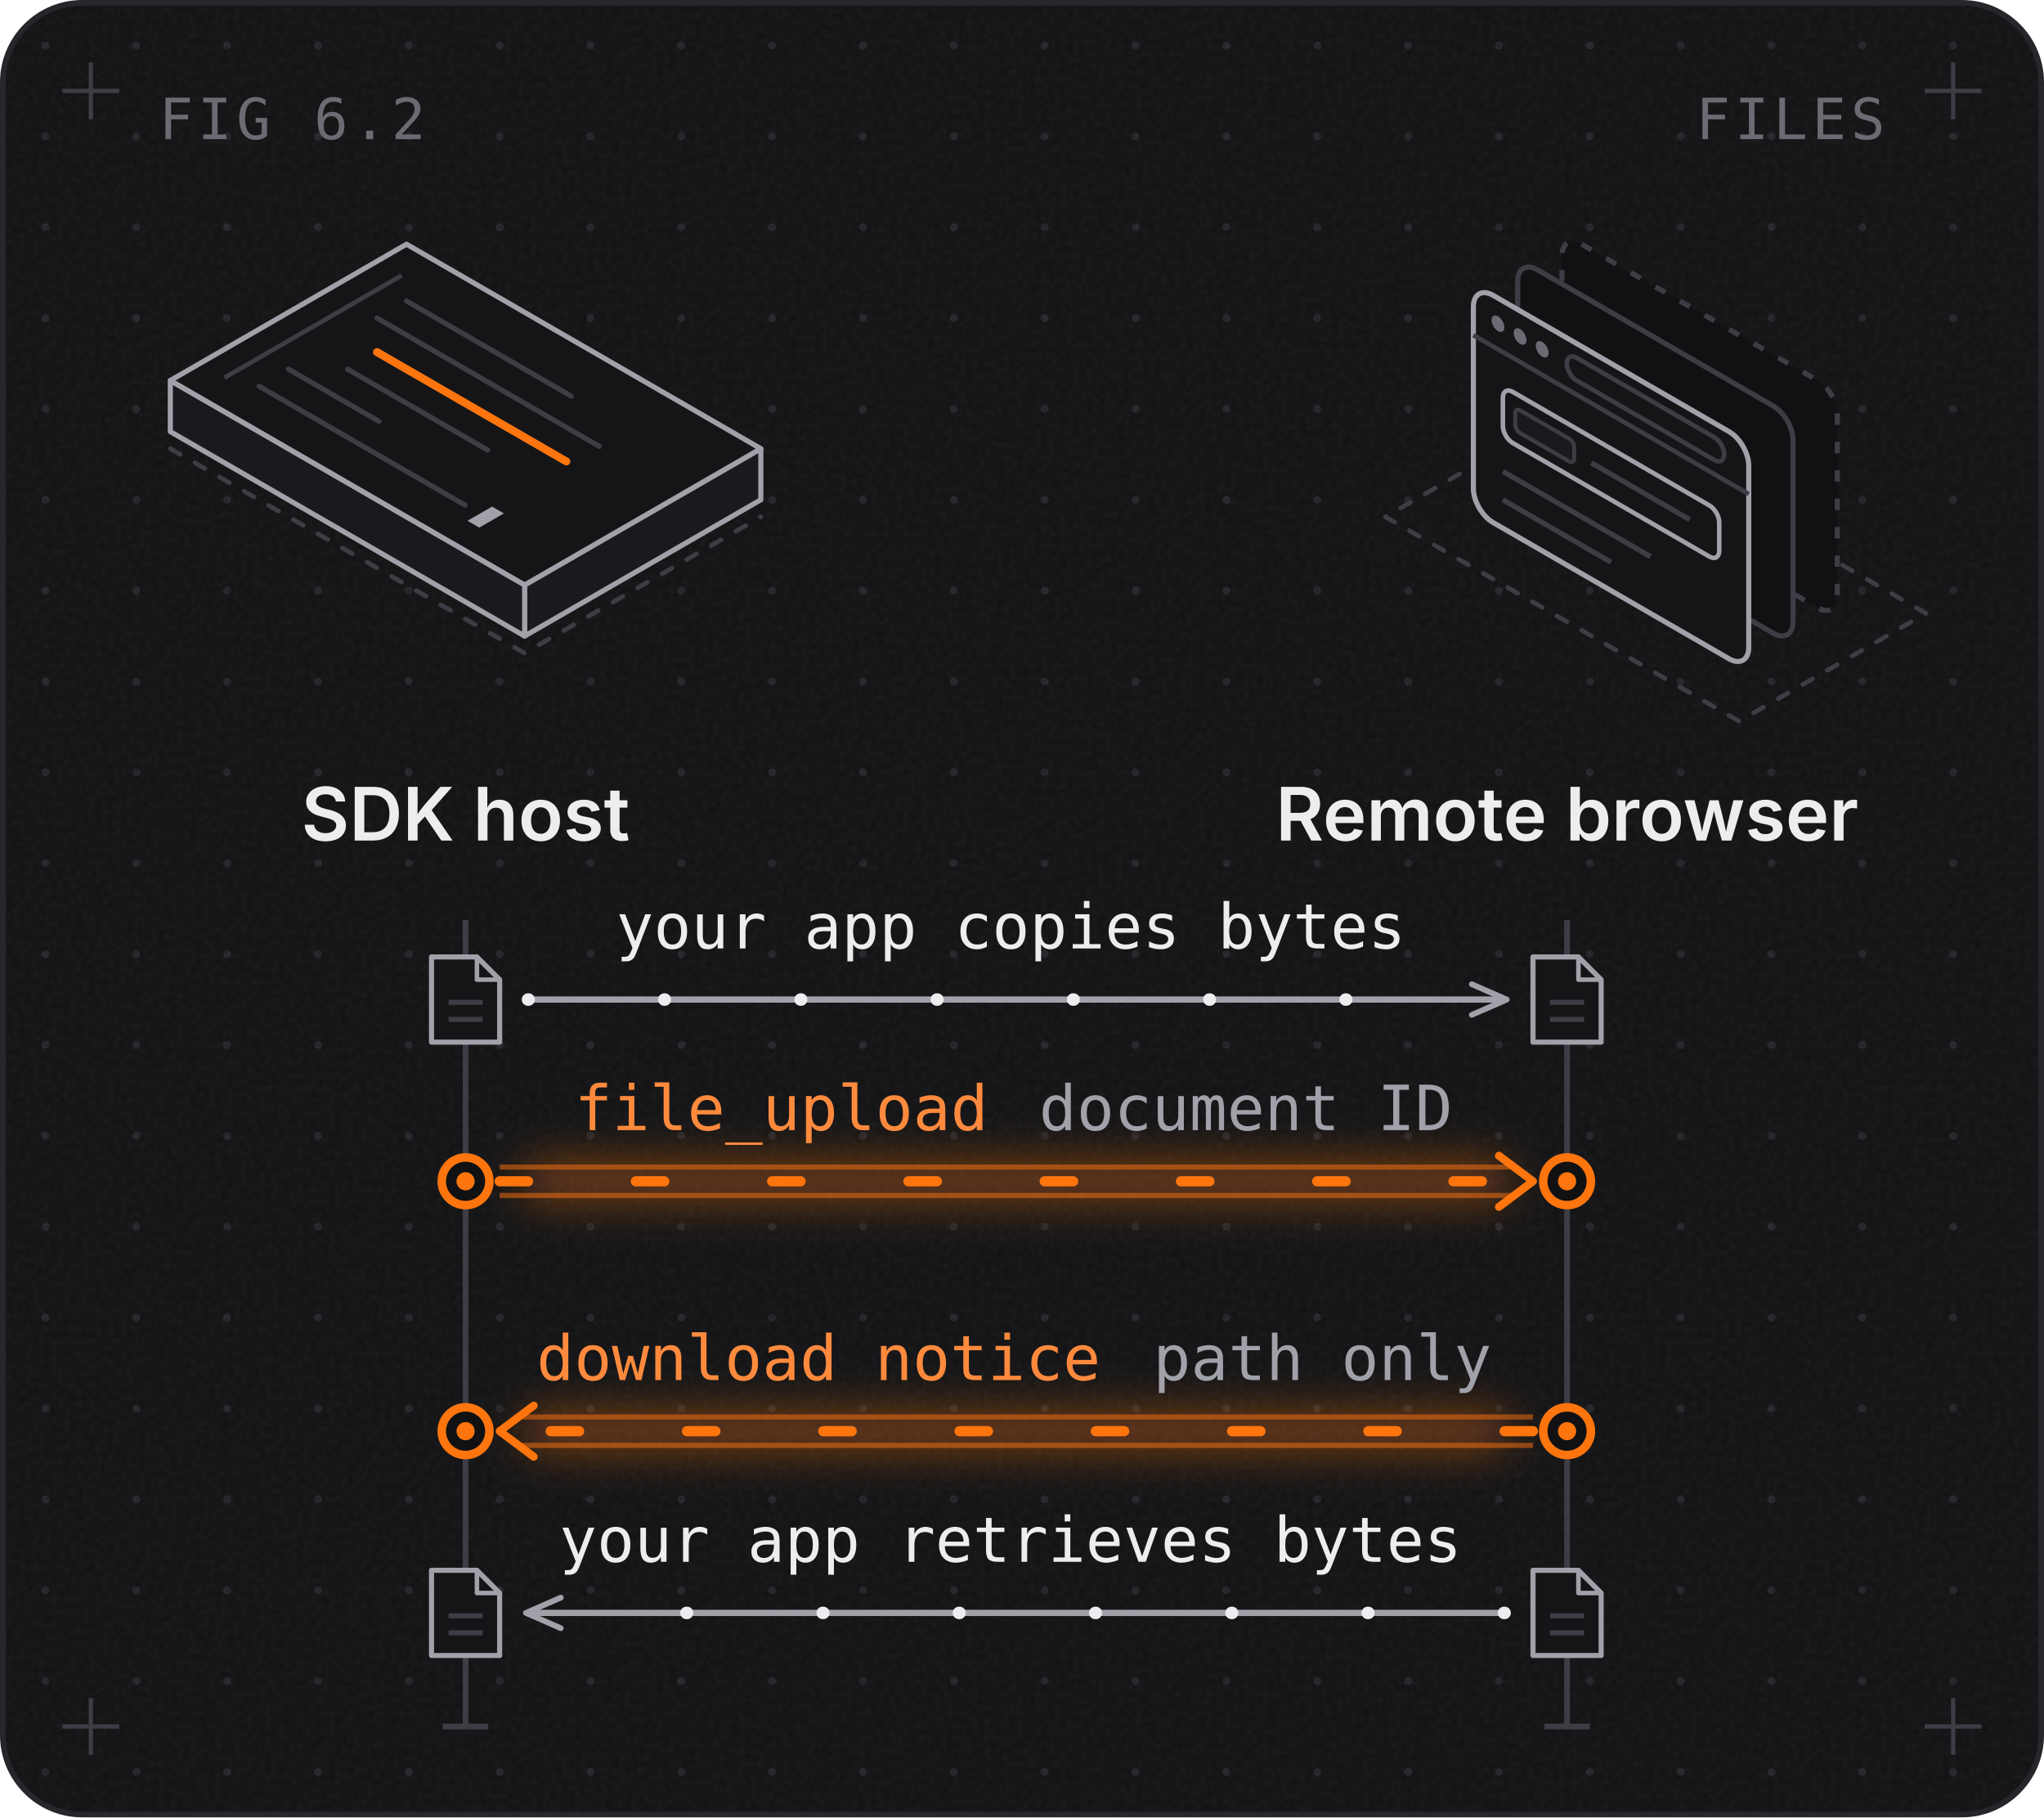
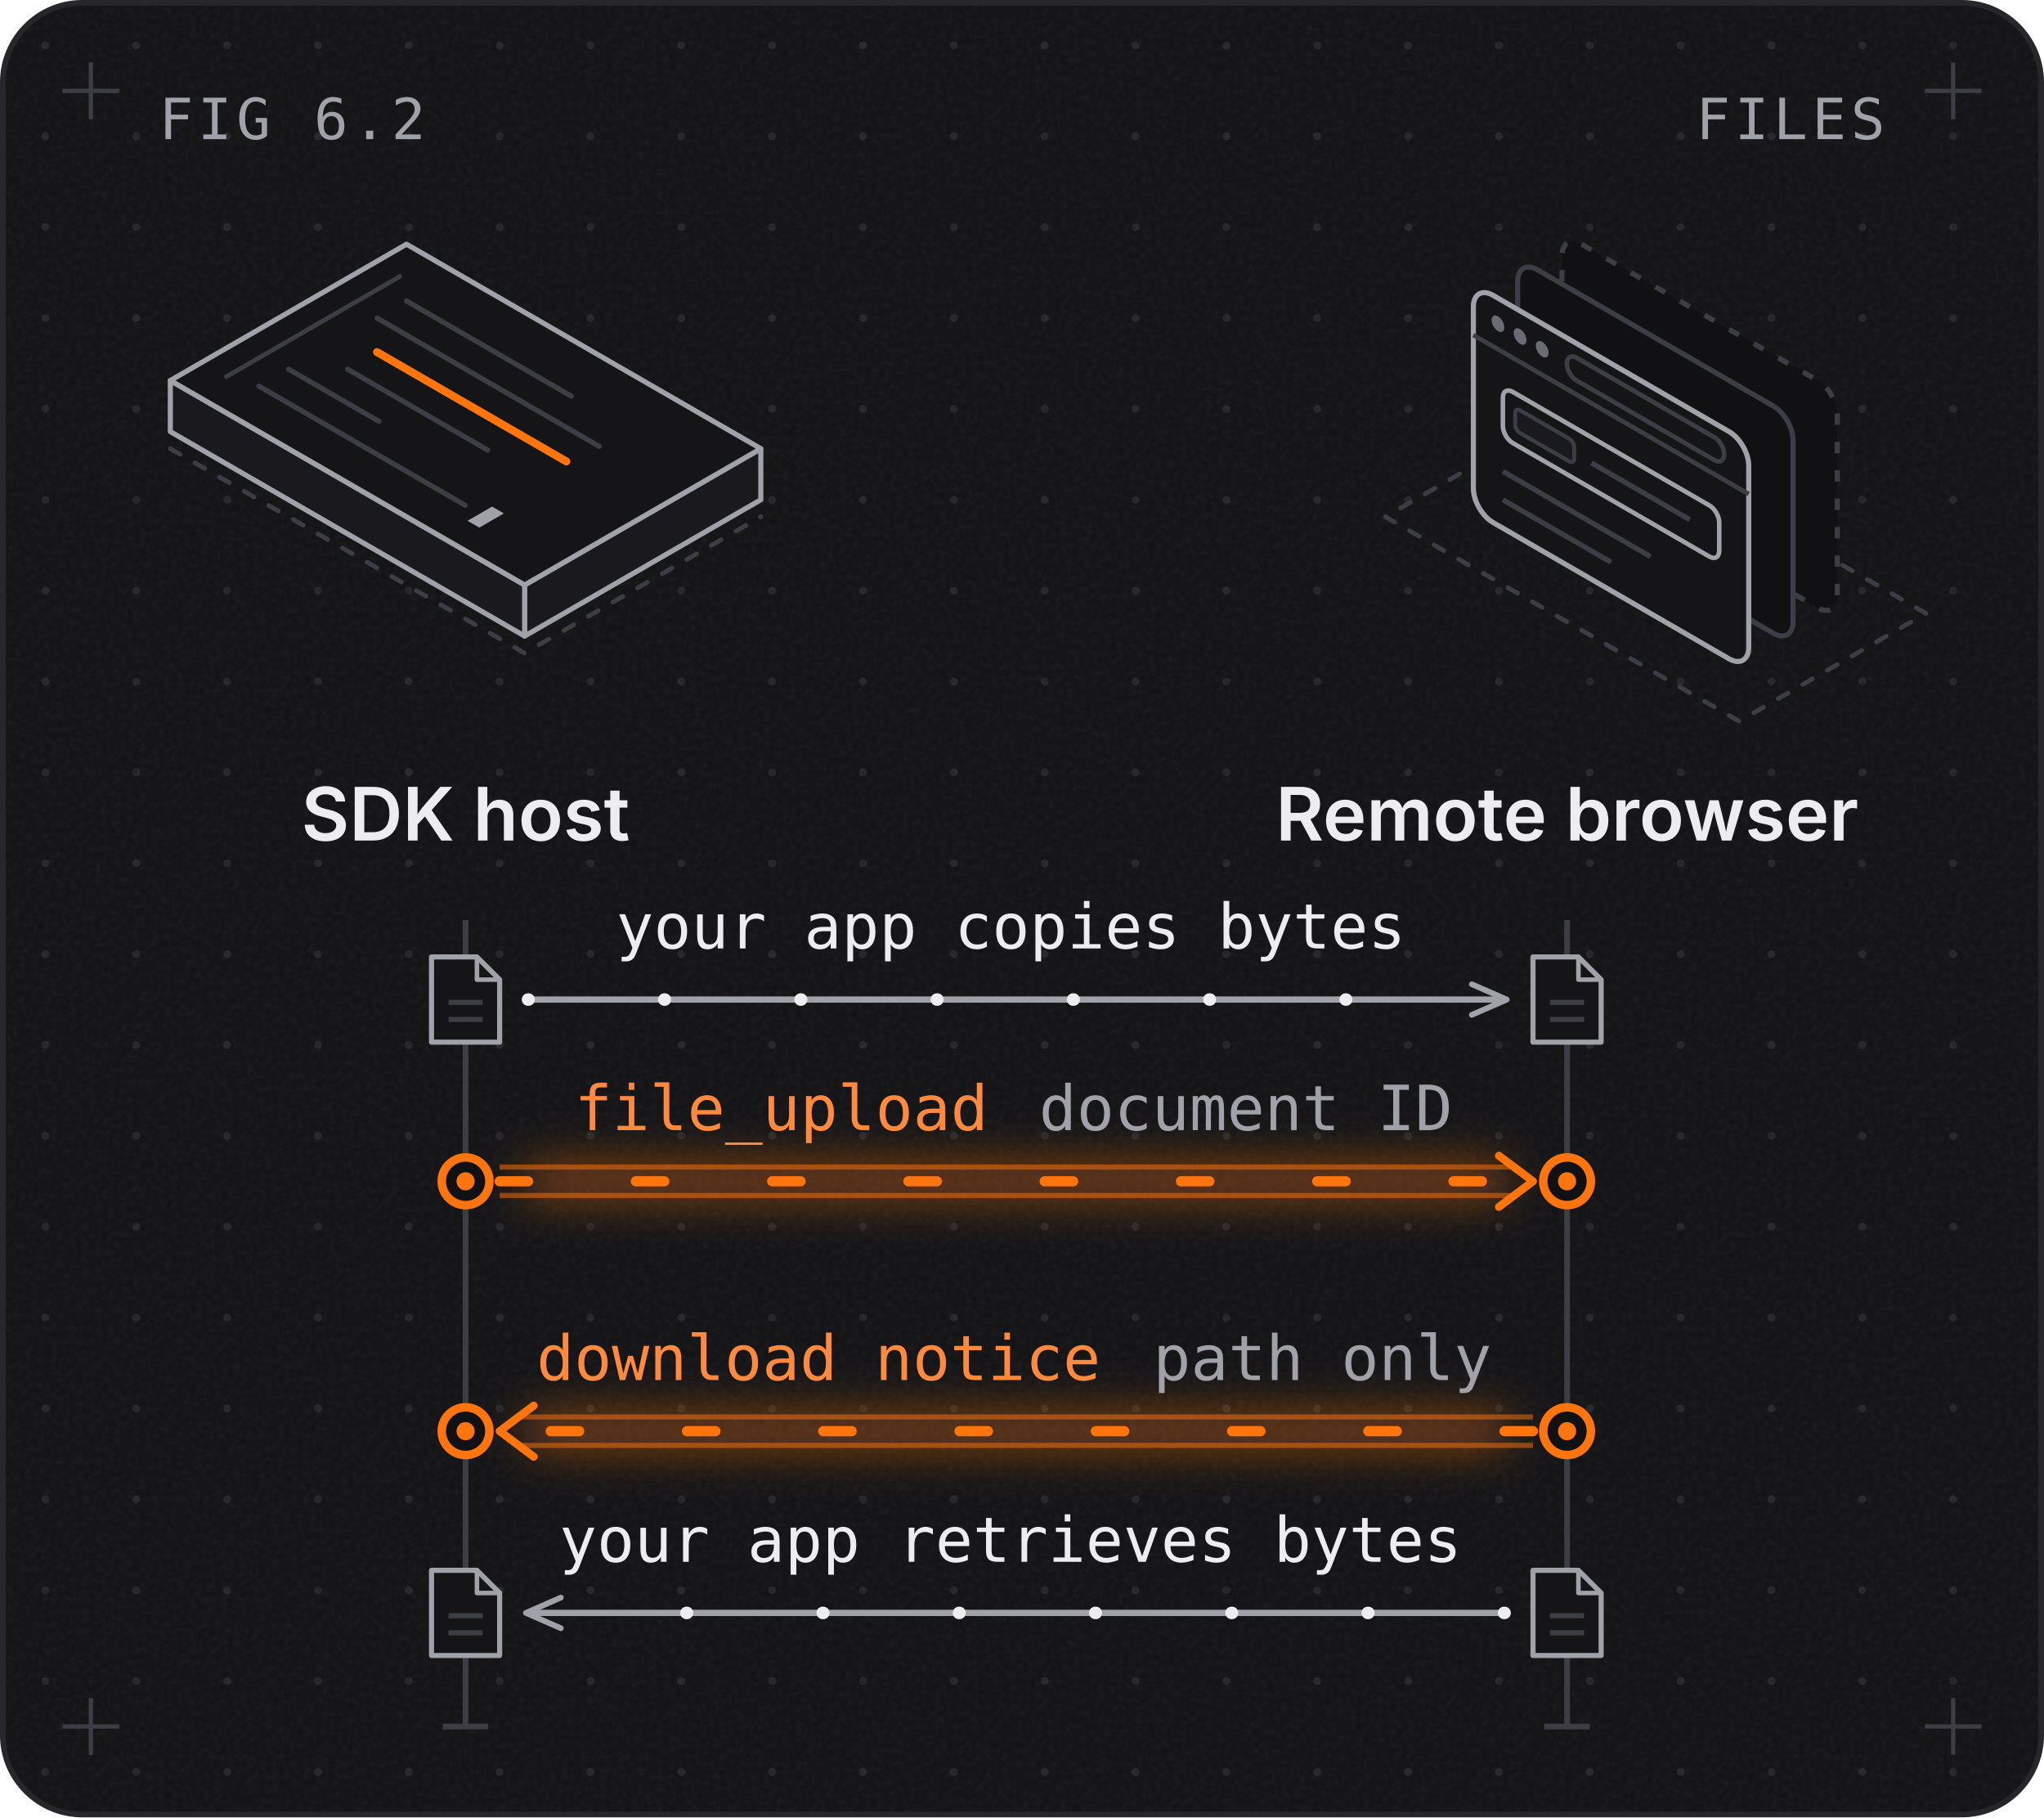
<svg xmlns="http://www.w3.org/2000/svg" viewBox="0 0 360 320" width="360" height="320" role="img" aria-labelledby="t d" fill="none">
  <style>.s{font-family:Geist, Inter, -apple-system, BlinkMacSystemFont, 'Segoe UI', Helvetica, Arial, sans-serif}.m{font-family:'Geist Mono', ui-monospace, SFMono-Regular, Menlo, monospace}text{font-kerning:normal}@keyframes fw{to{stroke-dashoffset:-24}}@keyframes blink{0%,49%{fill-opacity:1}50%,100%{fill-opacity:0}}@media (prefers-reduced-motion:no-preference){.fw{animation:fw 1.3s linear infinite}.blink{animation:blink 1.1s steps(1) infinite}}</style>
  <defs>
    <pattern id="dots" width="16" height="16" patternUnits="userSpaceOnUse">
      <circle cx="8" cy="8" r="0.7" fill="#232328" />
    </pattern>
    <filter id="grain" x="0" y="0" width="100%" height="100%">
      <feTurbulence type="fractalNoise" baseFrequency="0.9" numOctaves="2" seed="7" stitchTiles="stitch" />
      <feColorMatrix values="0 0 0 0 0.5  0 0 0 0 0.5  0 0 0 0 0.5  0 0 0 0.07 0" />
    </filter>
    <clipPath id="card">
      <rect x="0.5" y="0.5" width="359" height="319" rx="14" />
    </clipPath>
    <marker id="ah" viewBox="0 0 10 10" refX="8.5" refY="5" markerWidth="7" markerHeight="7" orient="auto-start-reverse">
      <path d="M1 1.5 L9 5 L1 8.5" stroke="#A1A1AA" stroke-width="1.3" fill="none" stroke-linejoin="round" stroke-linecap="round" />
    </marker>
    <marker id="ao" viewBox="0 0 10 10" refX="8.5" refY="5" markerWidth="7" markerHeight="7" orient="auto-start-reverse">
      <path d="M1 1.5 L9 5 L1 8.5" stroke="#FE750E" stroke-width="1.3" fill="none" stroke-linejoin="round" stroke-linecap="round" />
    </marker>
    <filter id="glow" filterUnits="userSpaceOnUse" x="0" y="0" width="360" height="320">
      <feGaussianBlur stdDeviation="4" />
    </filter>
  </defs>
  <rect x="0.5" y="0.5" width="359" height="319" rx="14" fill="#111113" />
  <g clip-path="url(#card)">
    <rect width="360" height="320" fill="url(#dots)" />
    <rect width="360" height="320" filter="url(#grain)" />
  </g>
  <rect x="0.5" y="0.5" width="359" height="319" rx="14" fill="none" stroke="#26262B" />
  <path d="M11 16h10M16 11v10" stroke="#3D3D45" stroke-width="0.75" />
  <path d="M339 16h10M344 11v10" stroke="#3D3D45" stroke-width="0.75" />
  <path d="M11 304h10M16 299v10" stroke="#3D3D45" stroke-width="0.75" />
  <path d="M339 304h10M344 299v10" stroke="#3D3D45" stroke-width="0.75" />
-   <text x="28.0" y="24.5" font-size="10" fill="#6B6B74" letter-spacing="0.08em" class="m">FIG 6.2</text>
-   <text x="332.0" y="24.5" font-size="10" fill="#6B6B74" text-anchor="end" letter-spacing="0.08em" class="m">FILES</text>
+   <text x="28.0" y="24.5" font-size="10" fill="#A1A1AA" letter-spacing="0.08em" class="m">FIG 6.2</text>
+   <text x="332.0" y="24.5" font-size="10" fill="#A1A1AA" text-anchor="end" letter-spacing="0.08em" class="m">FILES</text>
  <polyline points="30.0,79.0 92.4,115.0 134.0,91.0" stroke="#3D3D45" stroke-width="0.8" stroke-dasharray="2 3" stroke-linejoin="round" stroke-linecap="round" />
  <polygon points="134.0,79.0 92.4,103.0 92.4,112.0 134.0,88.0" fill="#1A1A1E" stroke="#A1A1AA" stroke-width="0.9" stroke-linejoin="round" stroke-linecap="round" />
  <polygon points="30.0,67.0 92.4,103.0 92.4,112.0 30.0,76.0" fill="#1A1A1E" stroke="#A1A1AA" stroke-width="0.9" stroke-linejoin="round" stroke-linecap="round" />
  <polygon points="71.6,43.0 134.0,79.0 92.4,103.0 30.0,67.0" fill="#151518" stroke="#A1A1AA" stroke-width="0.9" stroke-linejoin="round" stroke-linecap="round" />
  <g transform="matrix(0.866,0.5,-0.866,0.5,71.6,43.0)">
    <line x1="10" y1="10.0" x2="43.5" y2="10.0" stroke="#3D3D45" stroke-width="0.9" stroke-linecap="round" vector-effect="non-scaling-stroke" />
    <line x1="10" y1="16.0" x2="55.2" y2="16.0" stroke="#3D3D45" stroke-width="0.9" stroke-linecap="round" vector-effect="non-scaling-stroke" />
    <line x1="16" y1="22.0" x2="54.5" y2="22.0" stroke="#FE750E" stroke-width="1.4" stroke-linecap="round" vector-effect="non-scaling-stroke" />
    <line x1="16" y1="28.0" x2="44.5" y2="28.0" stroke="#3D3D45" stroke-width="0.9" stroke-linecap="round" vector-effect="non-scaling-stroke" />
    <line x1="10" y1="34.0" x2="28.4" y2="34.0" stroke="#3D3D45" stroke-width="0.9" stroke-linecap="round" vector-effect="non-scaling-stroke" />
    <line x1="10" y1="40.0" x2="51.9" y2="40.0" stroke="#3D3D45" stroke-width="0.9" stroke-linecap="round" vector-effect="non-scaling-stroke" />
    <rect class="blink" x="54.9" y="37.5" width="2.4" height="5" fill="#A1A1AA" />
    <line x1="5" y1="6" x2="5" y2="42" stroke="#3D3D45" stroke-width="0.8" vector-effect="non-scaling-stroke" />
  </g>
  <polygon points="276.9,72.0 339.2,108.0 306.3,127.0 244.0,91.0" stroke="#3D3D45" stroke-width="0.8" stroke-dasharray="2 3" stroke-linejoin="round" stroke-linecap="round" />
  <g transform="matrix(0.866,0.5,0,1,275.1,81.0)">
    <rect x="0" y="-40" width="56" height="40" rx="4" fill="#111113" stroke="#3D3D45" stroke-width="0.9" stroke-dasharray="2 3" vector-effect="non-scaling-stroke" />
  </g>
  <g transform="matrix(0.866,0.5,0,1,267.3,85.5)">
    <rect x="0" y="-40" width="56" height="40" rx="4" fill="#111113" stroke="#3D3D45" stroke-width="0.9" vector-effect="non-scaling-stroke" />
  </g>
  <g transform="matrix(0.866,0.5,0,1,259.5,90.0)">
    <rect x="0" y="-40" width="56" height="40" rx="4" fill="#151518" stroke="#A1A1AA" stroke-width="0.9" vector-effect="non-scaling-stroke" />
    <line x1="0" y1="-31" x2="56" y2="-31" stroke="#3D3D45" stroke-width="0.8" vector-effect="non-scaling-stroke" />
    <circle cx="5.0" cy="-35.5" r="1.3" fill="#6B6B74" />
    <circle cx="9.5" cy="-35.5" r="1.3" fill="#6B6B74" />
    <circle cx="14.0" cy="-35.5" r="1.3" fill="#6B6B74" />
    <rect x="19" y="-37.5" width="32" height="4" rx="2" stroke="#3D3D45" stroke-width="0.8" vector-effect="non-scaling-stroke" />
    <rect x="6" y="-25" width="44" height="9" rx="2" stroke="#A1A1AA" stroke-width="0.8" vector-effect="non-scaling-stroke" />
    <rect x="8.5" y="-22.5" width="12" height="4" rx="1" fill="#1A1A1E" stroke="#3D3D45" stroke-width="0.7" vector-effect="non-scaling-stroke" />
    <line x1="24" y1="-20.5" x2="44" y2="-20.5" stroke="#3D3D45" stroke-width="0.9" vector-effect="non-scaling-stroke" />
    <line x1="6" y1="-10" x2="36" y2="-10" stroke="#3D3D45" stroke-width="0.9" vector-effect="non-scaling-stroke" />
    <line x1="6" y1="-5" x2="28" y2="-5" stroke="#3D3D45" stroke-width="0.9" vector-effect="non-scaling-stroke" />
  </g>
  <text x="82.0" y="148.0" font-size="13" fill="#EDEDEF" font-weight="600" text-anchor="middle" class="s">SDK host</text>
  <text x="276.0" y="148.0" font-size="13" fill="#EDEDEF" font-weight="600" text-anchor="middle" class="s">Remote browser</text>
  <line x1="82" y1="162" x2="82" y2="304" stroke="#3D3D45" stroke-width="1" />
  <path d="M78 304h8" stroke="#3D3D45" stroke-width="1" />
  <line x1="276" y1="162" x2="276" y2="304" stroke="#3D3D45" stroke-width="1" />
  <path d="M272 304h8" stroke="#3D3D45" stroke-width="1" />
  <path d="M76.0 168.5h8l4 4v11h-12z" fill="#151518" stroke="#A1A1AA" stroke-width="0.9" stroke-linejoin="round" stroke-linecap="round" />
  <path d="M84.0 168.5v4h4" stroke="#A1A1AA" stroke-width="0.8" stroke-linejoin="round" stroke-linecap="round" />
  <path d="M79.0 176.5h6M79.0 179.5h6" stroke="#3D3D45" stroke-width="0.9" />
  <path d="M270.0 168.5h8l4 4v11h-12z" fill="#151518" stroke="#A1A1AA" stroke-width="0.9" stroke-linejoin="round" stroke-linecap="round" />
  <path d="M278.0 168.5v4h4" stroke="#A1A1AA" stroke-width="0.8" stroke-linejoin="round" stroke-linecap="round" />
  <path d="M273.0 176.5h6M273.0 179.5h6" stroke="#3D3D45" stroke-width="0.9" />
  <line x1="93.0" y1="176" x2="265.0" y2="176" stroke="#A1A1AA" stroke-width="1.1" marker-end="url(#ah)" />
  <line class="fw" x1="93.0" y1="176" x2="257.0" y2="176" stroke="#EDEDEF" stroke-width="2.2" stroke-linecap="round" stroke-dasharray="0.1 23.9" />
  <text x="108.5" y="167.0" font-size="11" fill="#EDEDEF" class="m">your app copies bytes</text>
  <rect x="92.0" y="205" width="174.0" height="6" rx="3" fill="#FE750E" fill-opacity="0.5" filter="url(#glow)" />
  <line x1="88.0" y1="205.5" x2="266.0" y2="205.5" stroke="#FE750E" stroke-width="0.9" stroke-opacity=".5" />
  <line x1="88.0" y1="210.5" x2="266.0" y2="210.5" stroke="#FE750E" stroke-width="0.9" stroke-opacity=".5" />
  <path d="M264.0 203.5L270.0 208L264.0 212.5" stroke="#FE750E" stroke-width="1.4" stroke-linejoin="round" stroke-linecap="round" />
  <line class="fw" x1="88.0" y1="208" x2="262.0" y2="208" stroke="#FE750E" stroke-width="1.8" stroke-linecap="round" stroke-dasharray="5 19" />
  <circle cx="82.0" cy="208.0" r="4.2" fill="#111113" stroke="#FE750E" stroke-width="1.5" />
  <circle cx="82.0" cy="208.0" r="1.6" fill="#FE750E" />
  <circle cx="276.0" cy="208.0" r="4.2" fill="#111113" stroke="#FE750E" stroke-width="1.5" />
  <circle cx="276.0" cy="208.0" r="1.6" fill="#FE750E" />
  <text x="101.2" y="199.0" font-size="11" fill="#FF8A3D" class="m">file_upload</text>
  <text x="183.0" y="199.0" font-size="11" fill="#A1A1AA" class="m">document ID</text>
  <rect x="92.0" y="249" width="174.0" height="6" rx="3" fill="#FE750E" fill-opacity="0.5" filter="url(#glow)" />
  <line x1="270.0" y1="249.5" x2="92.0" y2="249.5" stroke="#FE750E" stroke-width="0.9" stroke-opacity=".5" />
  <line x1="270.0" y1="254.5" x2="92.0" y2="254.5" stroke="#FE750E" stroke-width="0.9" stroke-opacity=".5" />
  <path d="M94.0 247.5L88.0 252L94.0 256.5" stroke="#FE750E" stroke-width="1.4" stroke-linejoin="round" stroke-linecap="round" />
  <line class="fw" x1="270.0" y1="252" x2="96.0" y2="252" stroke="#FE750E" stroke-width="1.8" stroke-linecap="round" stroke-dasharray="5 19" />
  <circle cx="276.0" cy="252.0" r="4.2" fill="#111113" stroke="#FE750E" stroke-width="1.5" />
  <circle cx="276.0" cy="252.0" r="1.6" fill="#FE750E" />
  <circle cx="82.0" cy="252.0" r="4.2" fill="#111113" stroke="#FE750E" stroke-width="1.5" />
  <circle cx="82.0" cy="252.0" r="1.6" fill="#FE750E" />
  <text x="94.5" y="243.0" font-size="11" fill="#FF8A3D" class="m">download notice</text>
  <text x="203.1" y="243.0" font-size="11" fill="#A1A1AA" class="m">path only</text>
  <path d="M270.0 276.5h8l4 4v11h-12z" fill="#151518" stroke="#A1A1AA" stroke-width="0.9" stroke-linejoin="round" stroke-linecap="round" />
  <path d="M278.0 276.5v4h4" stroke="#A1A1AA" stroke-width="0.8" stroke-linejoin="round" stroke-linecap="round" />
  <path d="M273.0 284.5h6M273.0 287.5h6" stroke="#3D3D45" stroke-width="0.9" />
  <path d="M76.0 276.5h8l4 4v11h-12z" fill="#151518" stroke="#A1A1AA" stroke-width="0.9" stroke-linejoin="round" stroke-linecap="round" />
  <path d="M84.0 276.5v4h4" stroke="#A1A1AA" stroke-width="0.8" stroke-linejoin="round" stroke-linecap="round" />
  <path d="M79.0 284.5h6M79.0 287.5h6" stroke="#3D3D45" stroke-width="0.9" />
  <line x1="265.0" y1="284" x2="93.0" y2="284" stroke="#A1A1AA" stroke-width="1.1" marker-end="url(#ah)" />
  <line class="fw" x1="265.0" y1="284" x2="101.0" y2="284" stroke="#EDEDEF" stroke-width="2.2" stroke-linecap="round" stroke-dasharray="0.1 23.9" />
  <text x="98.5" y="275.0" font-size="11" fill="#EDEDEF" class="m">your app retrieves bytes</text>
</svg>
